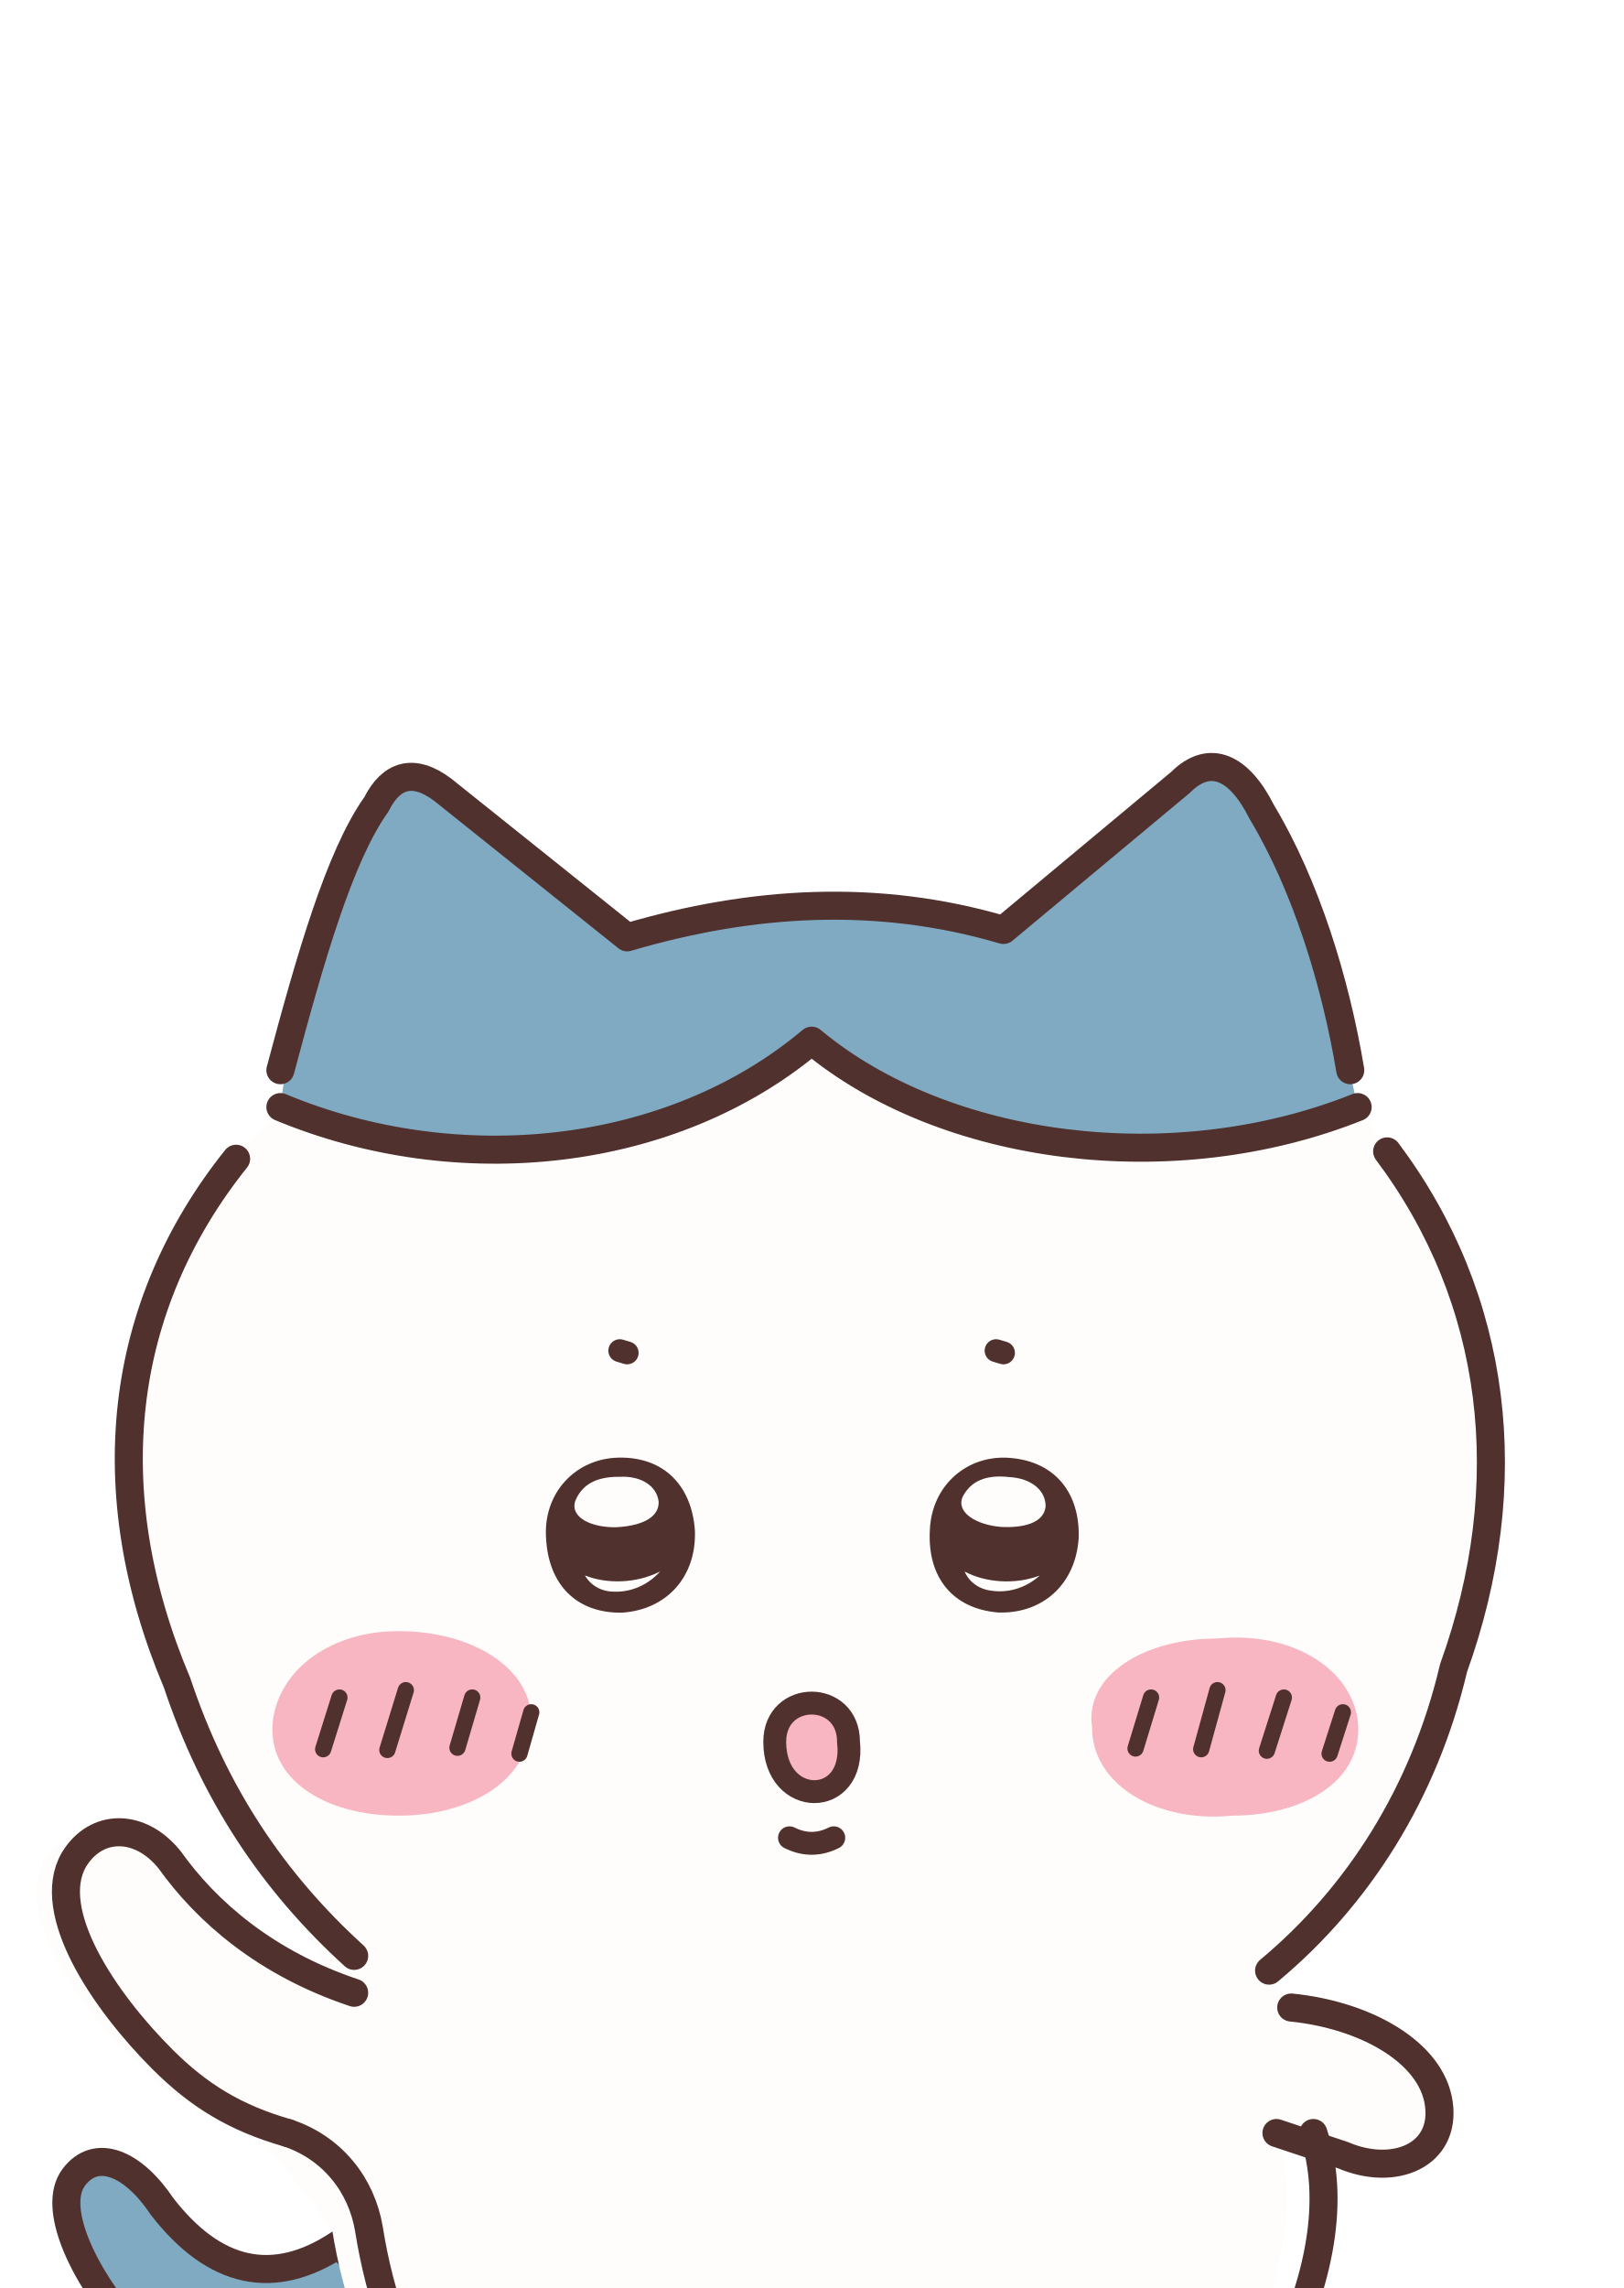
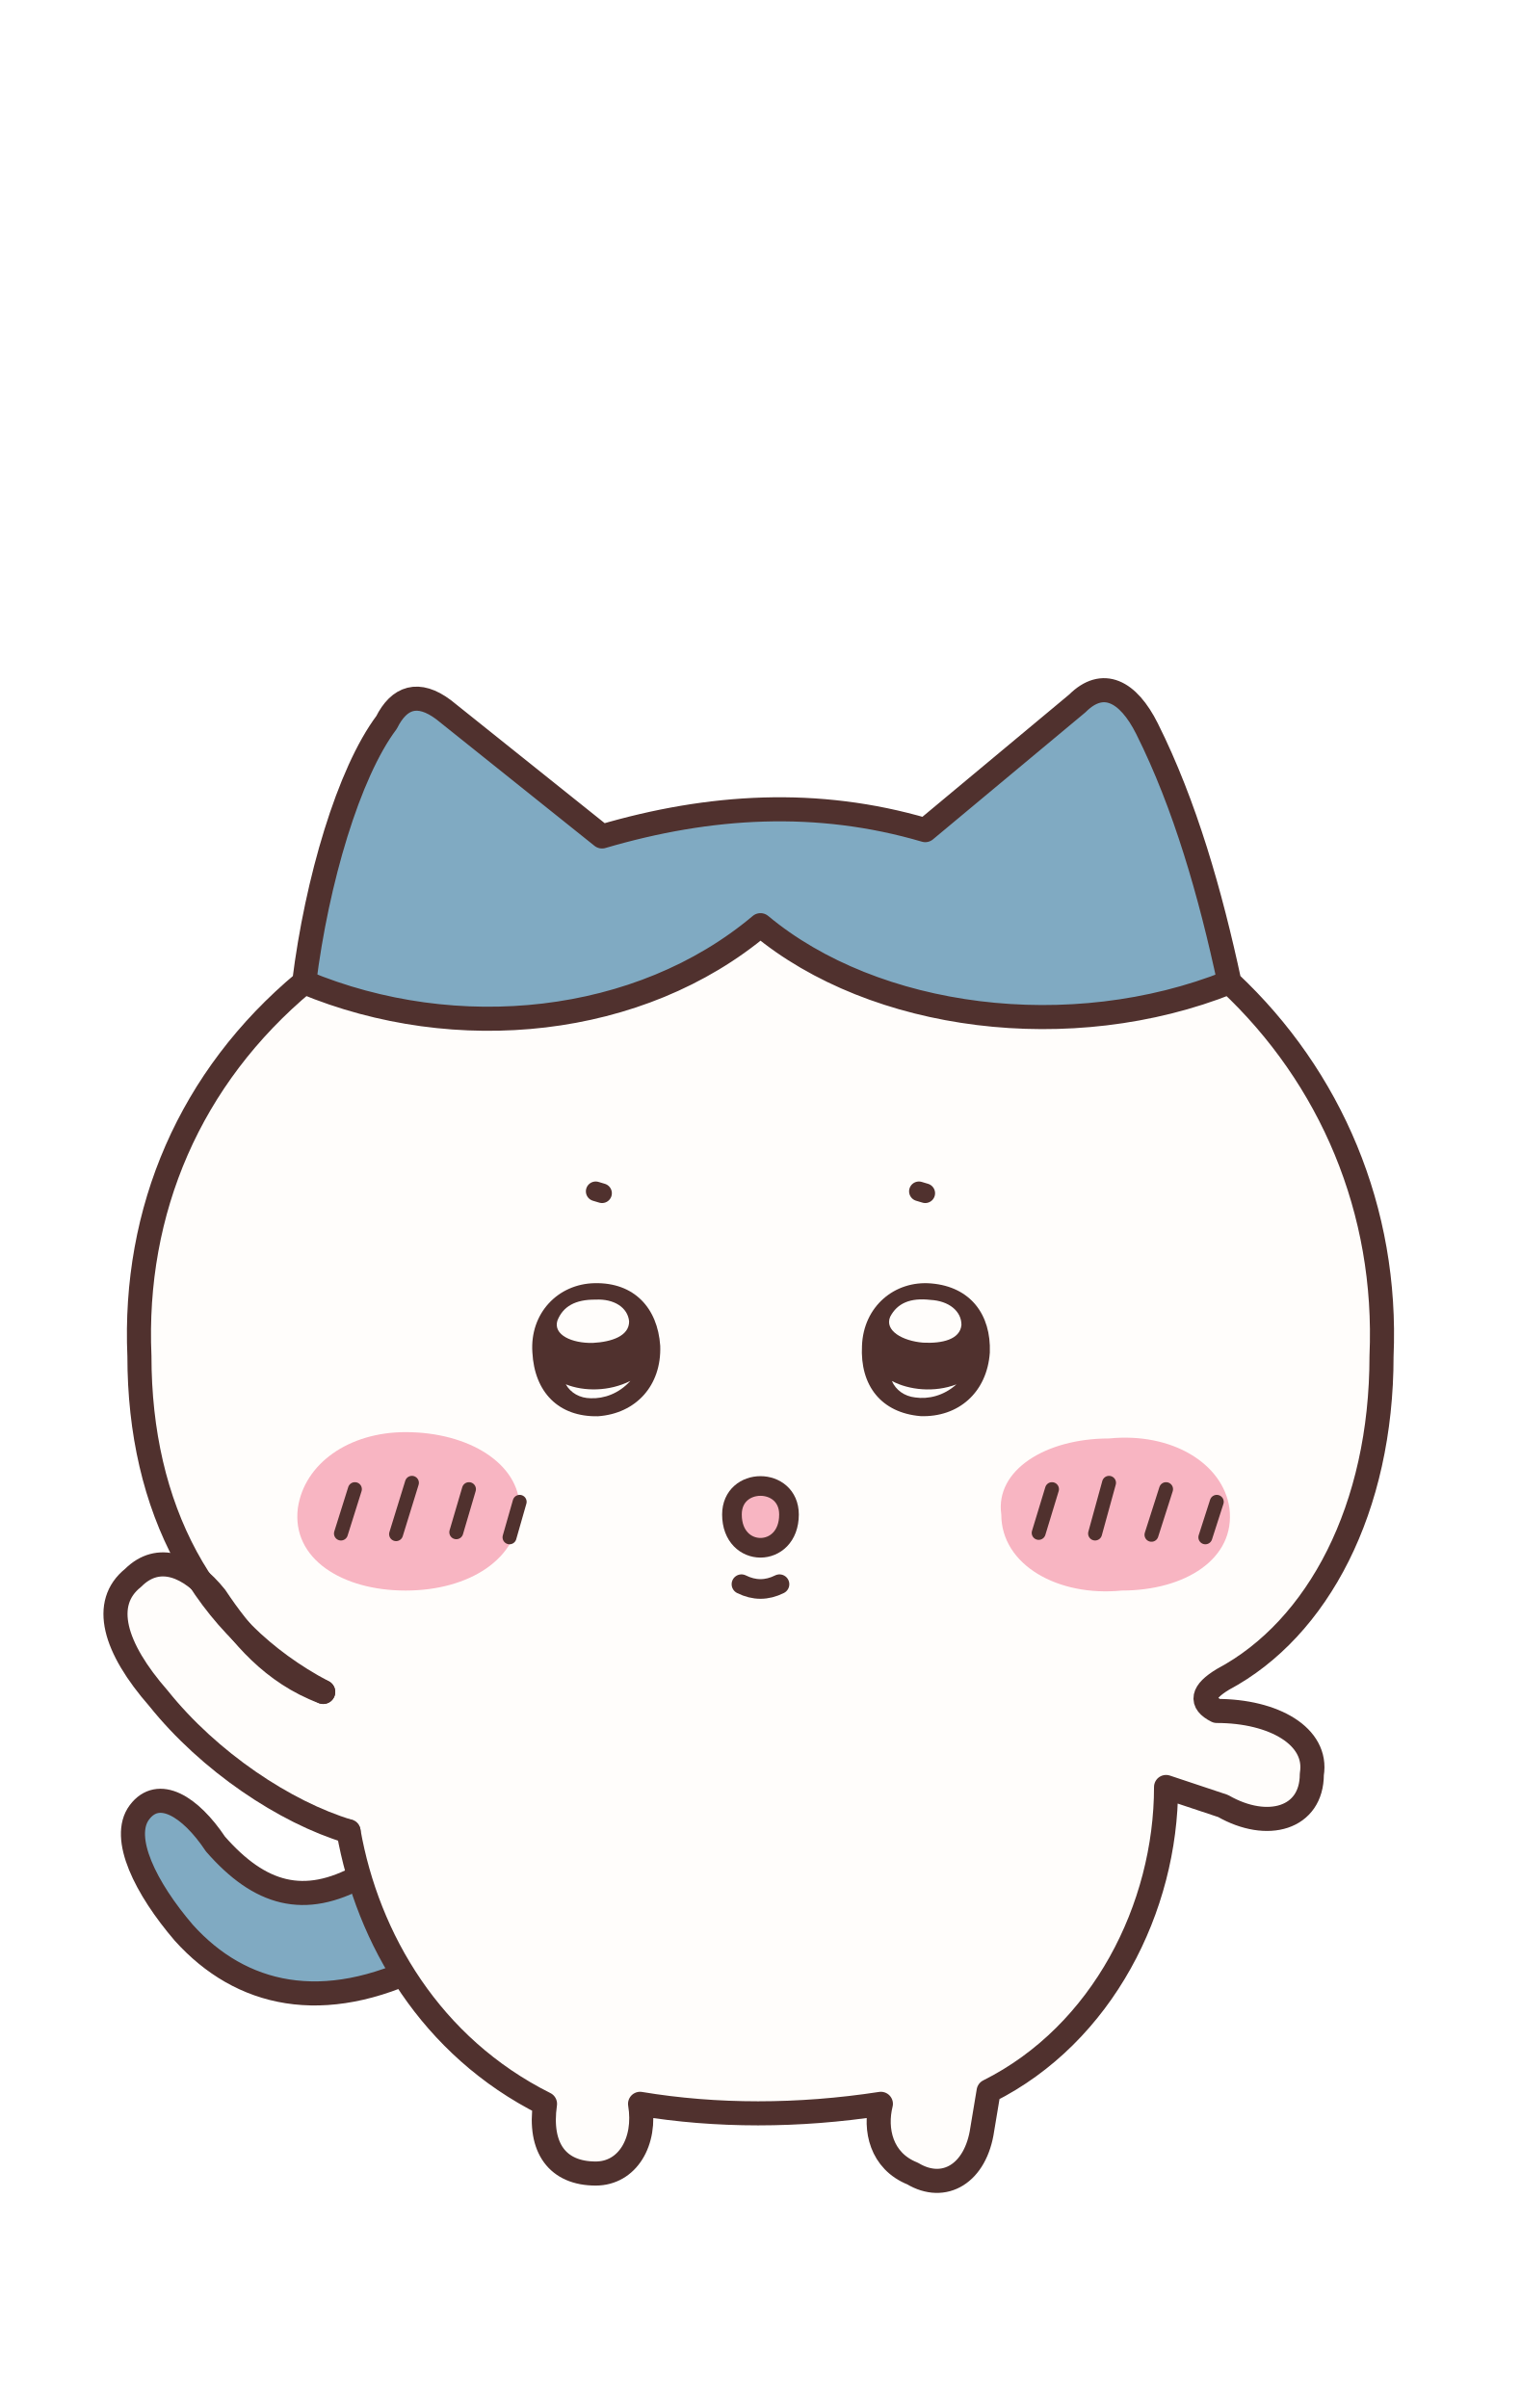
- <svg xmlns="http://www.w3.org/2000/svg" viewBox="-110 -205 220 310" fill="none" role="img" aria-labelledby="title">
+ <svg xmlns="http://www.w3.org/2000/svg" viewBox="-120 -210 240 380" fill="none" role="img" aria-labelledby="title">
  <defs>
    <g id="eye-bright" stroke="none">
      <path fill="#50312e" d="M-10-.1C-10.1-6.3-5.4-10.7.4-10.5 6.6-10.3 10.1-6.1 10.2-.1 10.1 6.2 5.8 10.4-.2 10.5-6.4 10.3-10 6.2-10-.1Z" />
      <path fill="#fffdfb" d="M-5.8-4.9C-4.8-7.1-2.8-8.1.4-7.9c2.9 0 5 1.5 5.1 3.7C5.4-1.9 2.6-1.1-.4-1.1-3.7-1.2-6.6-2.7-5.8-4.9Z" />
      <path fill="#fffdfb" d="M-5 5.2c2.8 1.3 6.8 1.5 10.2 0C3.3 7.1.9 7.8-1.2 7.6-2.9 7.5-4.3 6.6-5 5.2Z" />
    </g>
    <g id="eyes-bright">
      <use href="#eye-bright" transform="translate(-26 5) rotate(-3)" />
      <use href="#eye-bright" transform="translate(26 5) rotate(3)" />
    </g>
    <g id="cheeks" stroke="none" fill="#f8b5c2">
      <path d="M-73 28c1-7 8-12 17-12 10 0 18 5 18 12 0 8-8 13-18 13-10 0-18-5-17-13Z" />
      <path d="M38 29c-1-7 7-12 17-12 10-1 18 4 19 11 1 8-7 13-17 13-10 1-19-4-19-12Z" />
      <g stroke="#50312e" stroke-width="2.2" stroke-linecap="round">
        <path d="M-64 25l-2.2 7M-55 24l-2.5 8.1M-46 25l-2 6.8M-38 27l-1.6 5.6M46 25l-2.1 6.9M55 24l-2.2 8M64 25l-2.3 7.2M72 27l-1.8 5.6" />
      </g>
    </g>
    <g id="hachiware-body" stroke="#50312e" stroke-width="3.8" stroke-linecap="round" stroke-linejoin="round">
-       <path fill="#80aac2" d="M-53 112c-16 11-30 9-39-1-7-8-11-17-8-21 3-4 8-2 12 4 7 9 15 11 24 5Z" />
-       <path fill="#fffdfb" stroke="none" d="M-72-55c2-16 7-33 13-41 2-4 5-5 9-2l25 20c17-5 34-6 51-1l24-20c4-4 8-2 11 4 6 12 10 26 13 40C91-33 96-6 87 21c-4 17-13 31-25 41l3 5c10 1 19 6 20 13 1 7-6 10-13 7l-9-3c3 9 1 20-5 32-6 12-15 21-27 25l-1 6c-1 7-6 11-11 8-5-2-6-7-5-12-12 2-24 2-36 0 0 7-3 11-9 10-6-1-8-6-7-13-14-8-24-24-27-43l-10-13c-7-2-12-5-17-10-8-8-16-20-12-27 3-5 9-5 13 0 5 7 13 14 25 18v-4C-73 50-81 38-86 23-97-3-94-28-78-48Z" />
+       <path fill="#80aac2" d="M-53 100c-16 8-29 5-38-5-6-7-10-15-7-19 3-4 8-1 12 5 7 8 14 10 23 5Z" />
+       <path fill="#fffdfb" stroke="none" d="M-72-55c2-16 7-33 13-41 2-4 5-5 9-2l25 20c17-5 34-6 51-1l24-20c4-4 8-2 11 4 6 12 10 26 13 40C90-40 99-19 98 4 98 28 88 47 73 55q-5 3-1 5c9 0 16 4 15 10 0 7-7 9-14 5l-9-3C64 91 54 111 36 120l-1 6c-1 7-6 10-11 7-5-2-6-7-5-11-13 2-26 2-38 0 1 6-2 11-7 11-6 0-9-4-8-11-18-9-28-26-31-43-10-3-22-11-30-21-7-8-9-15-4-19 4-4 9-2 13 3 4 6 9 12 17 15C-88 47-98 28-98 4-99-19-90-40-72-55Z" />
      <path fill="#80aac2" stroke="none" d="M-72-55c2-16 7-33 13-41 2-4 5-5 9-2l25 20c17-5 34-6 51-1l24-20c4-4 8-2 11 4 6 12 10 26 13 40C49-46 20-49 0-64-18-49-47-45-72-55Z" />
-       <path d="M-72-60c4-15 8-29 13-36 2-4 5-5 9-2l25 20c17-5 34-6 51-1l24-20c4-4 8-2 11 4 6 10 10 23 12 35" />
-       <path d="M-78-48C-94-28-97-3-86 23c5 15 13 27 24 37M78-49C93-29 96-4 87 21c-4 17-13 31-25 41" />
-       <path d="M-72-55C-48-45-19-48 0-64 18-49 49-45 74-55" />
-       <path fill="#fffdfb" d="M-62 65c-12-4-20-11-25-18-4-5-10-5-13 0-4 7 4 19 12 27 5 5 10 8 17 10M65 67c10 1 19 6 20 13 1 7-6 10-13 7l-9-3" />
-       <path d="M-71 84c6 2 10 7 11 13 3 19 13 35 27 43-1 7 1 12 7 13 6 1 9-3 9-10 12 2 24 2 36 0-1 5 0 10 5 12 5 3 10-1 11-8l1-6c12-4 21-13 27-25 6-12 8-23 5-32" />
+       <path fill="none" d="M-72-55c2-16 7-33 13-41 2-4 5-5 9-2l25 20c17-5 34-6 51-1l24-20c4-4 8-2 11 4 6 12 10 26 13 40C90-40 99-19 98 4 98 28 88 47 73 55q-5 3-1 5c9 0 16 4 15 10 0 7-7 9-14 5l-9-3C64 91 54 111 36 120l-1 6c-1 7-6 10-11 7-5-2-6-7-5-11-13 2-26 2-38 0 1 6-2 11-7 11-6 0-9-4-8-11-18-9-28-26-31-43M-69 57C-88 47-98 28-98 4-99-19-90-40-72-55" />
+       <path id="hachiware-left-paw" data-wave-origin="-67 68" fill="none" d="M-65 79c-10-3-22-11-30-21-7-8-9-15-4-19 4-4 9-2 13 3 4 6 9 12 17 15" />
+       <path fill="none" d="M-72-55C-48-45-19-48 0-64 18-49 49-45 74-55" />
    </g>
    <g id="hachiware-face-surprised">
      <use href="#cheeks" />
      <use href="#eyes-bright" transform="translate(0 -2)" />
-       <g stroke="#50312e" stroke-width="3.1" stroke-linecap="round">
+       <g stroke="#50312e" stroke-width="3.1" stroke-linecap="round" fill="none">
        <path d="m-26-22 1 .3m50-.3 1 .3" />
-         <path fill="#f8b5c2" d="M-5 31c0-7 10-7 10 0 1 9-10 9-10 0Z" />
-         <path fill="none" d="M-3 44c2 1 4 1 6 0" />
+         <path fill="#f8b5c2" d="M-4.5 29c0-6 9-6 9 0 0 7-9 7-9 0Z" />
+         <path d="M-3 40c2 1 4 1 6 0" />
      </g>
    </g>
    <g id="hachiware-surprised">
      <use href="#hachiware-body" />
      <use href="#hachiware-face-surprised" />
    </g>
  </defs>
  <use href="#hachiware-surprised" />
</svg>
